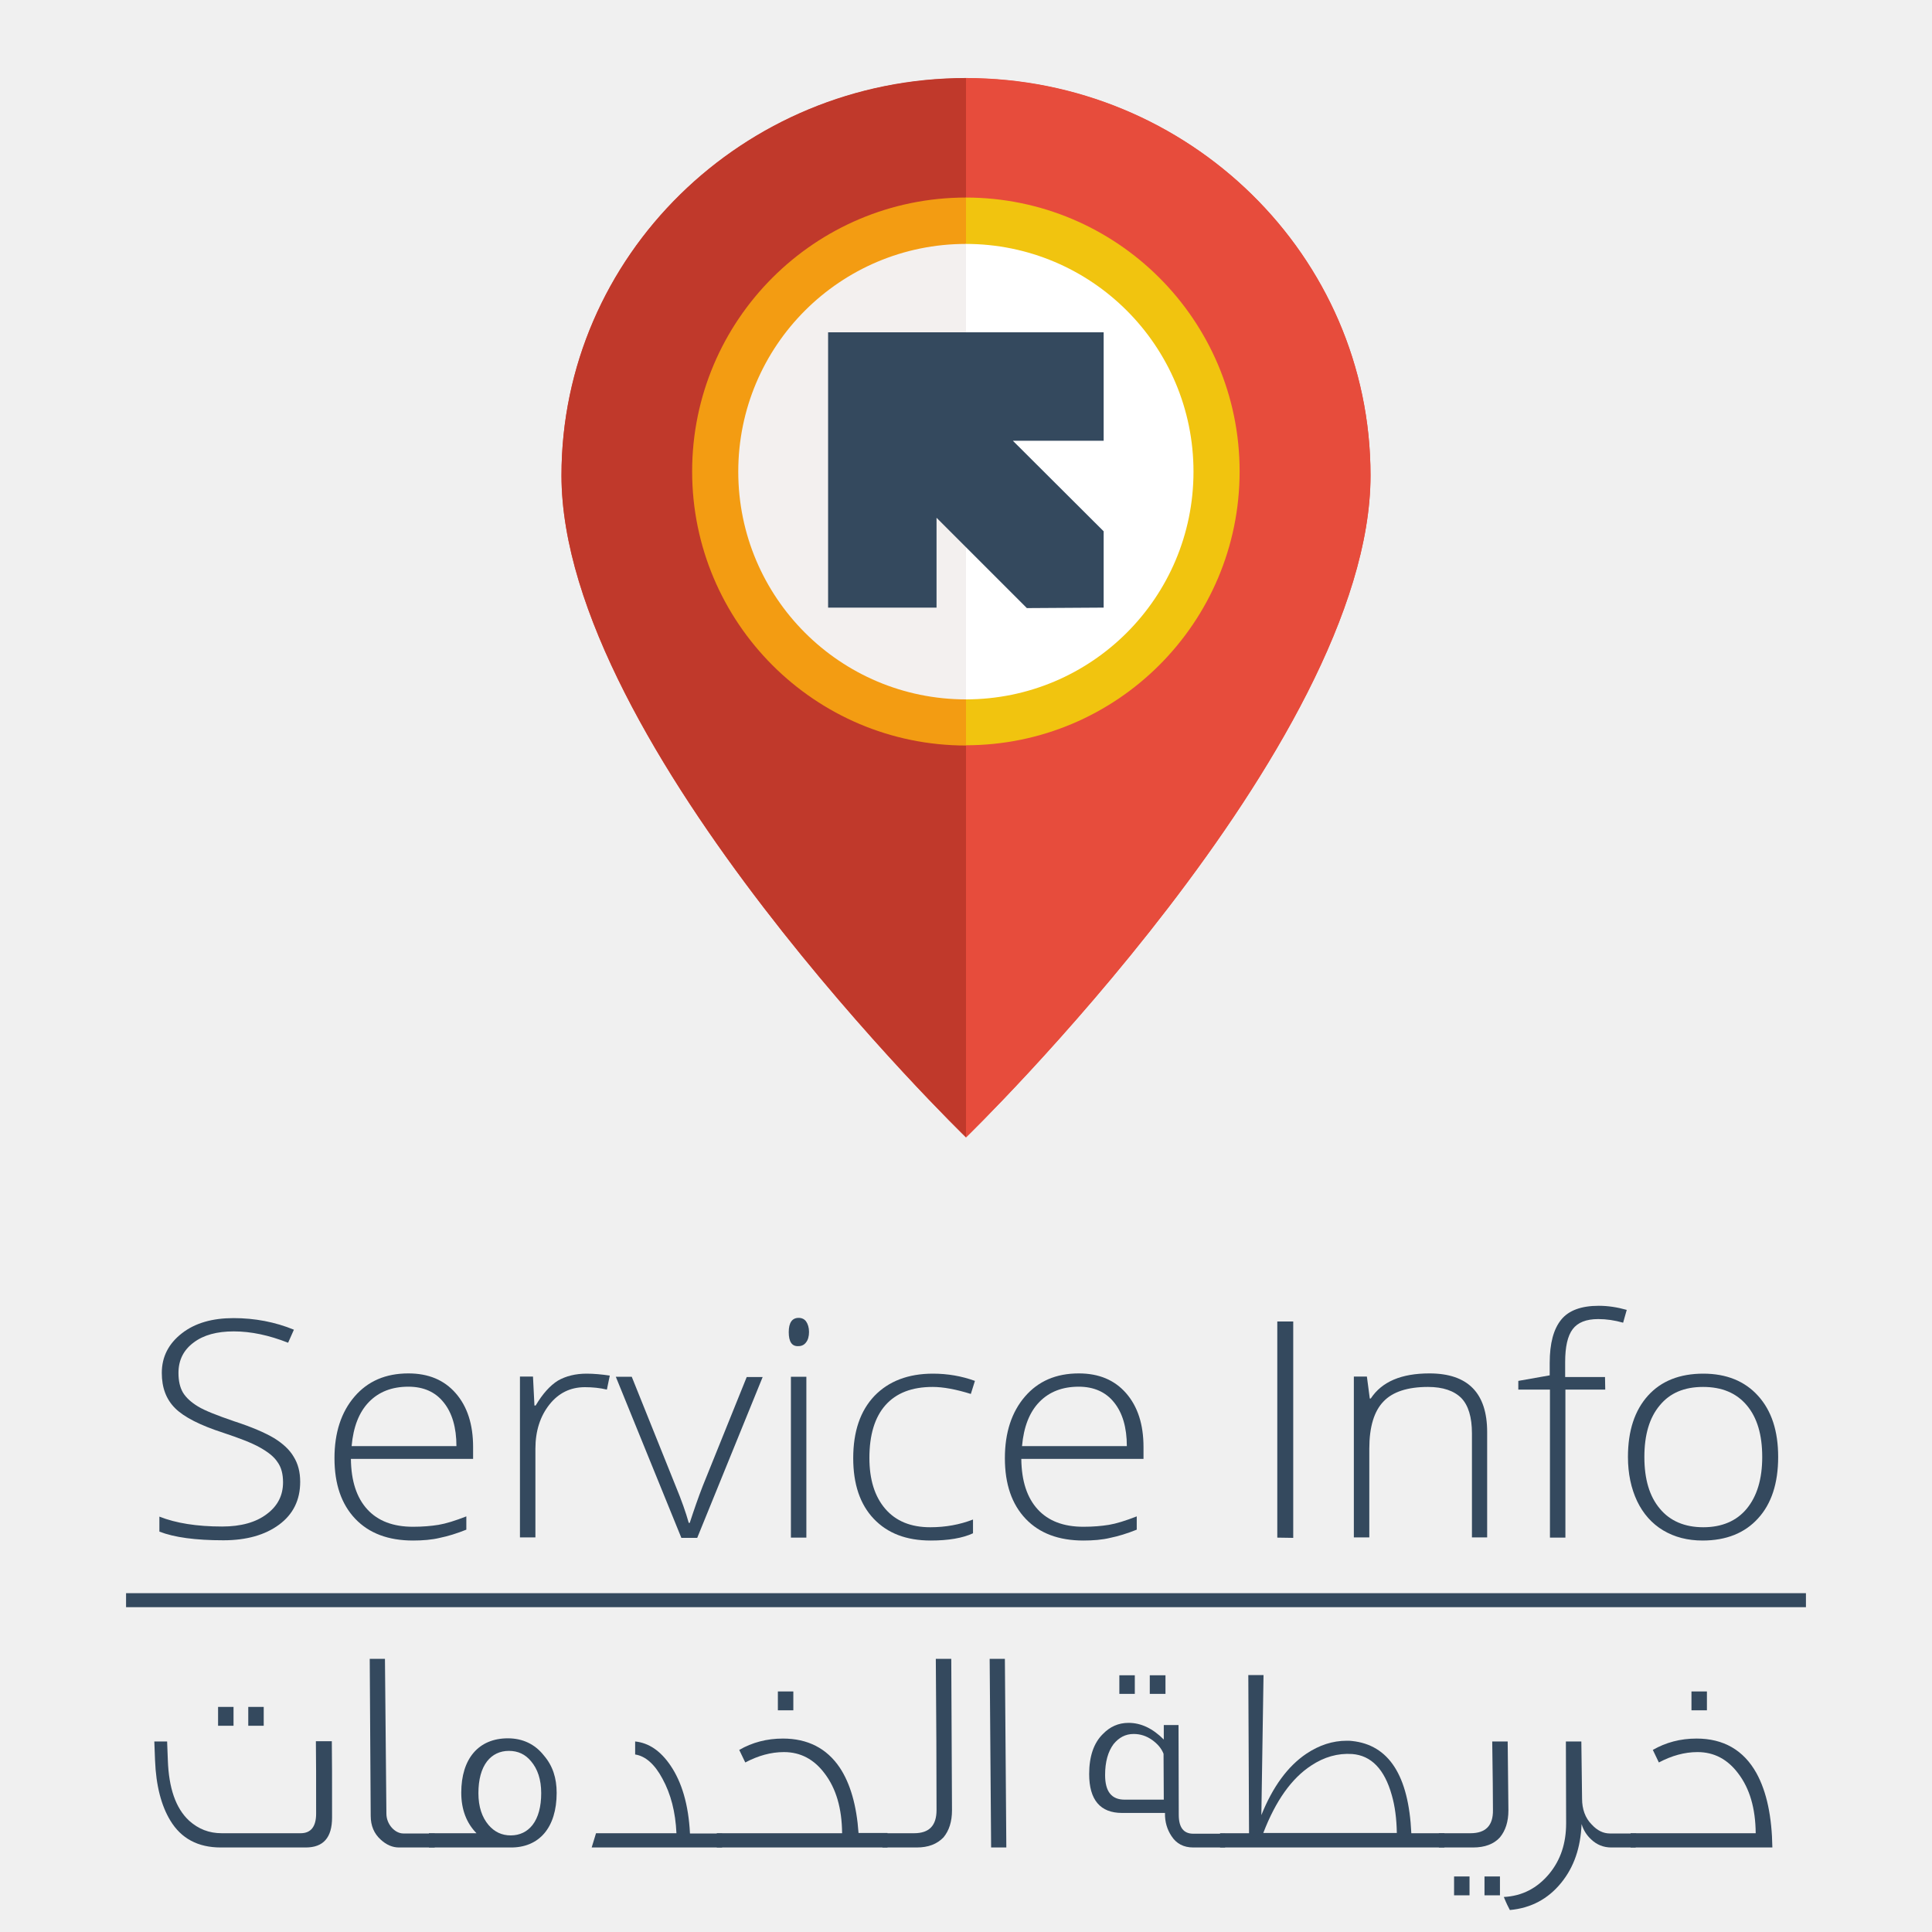
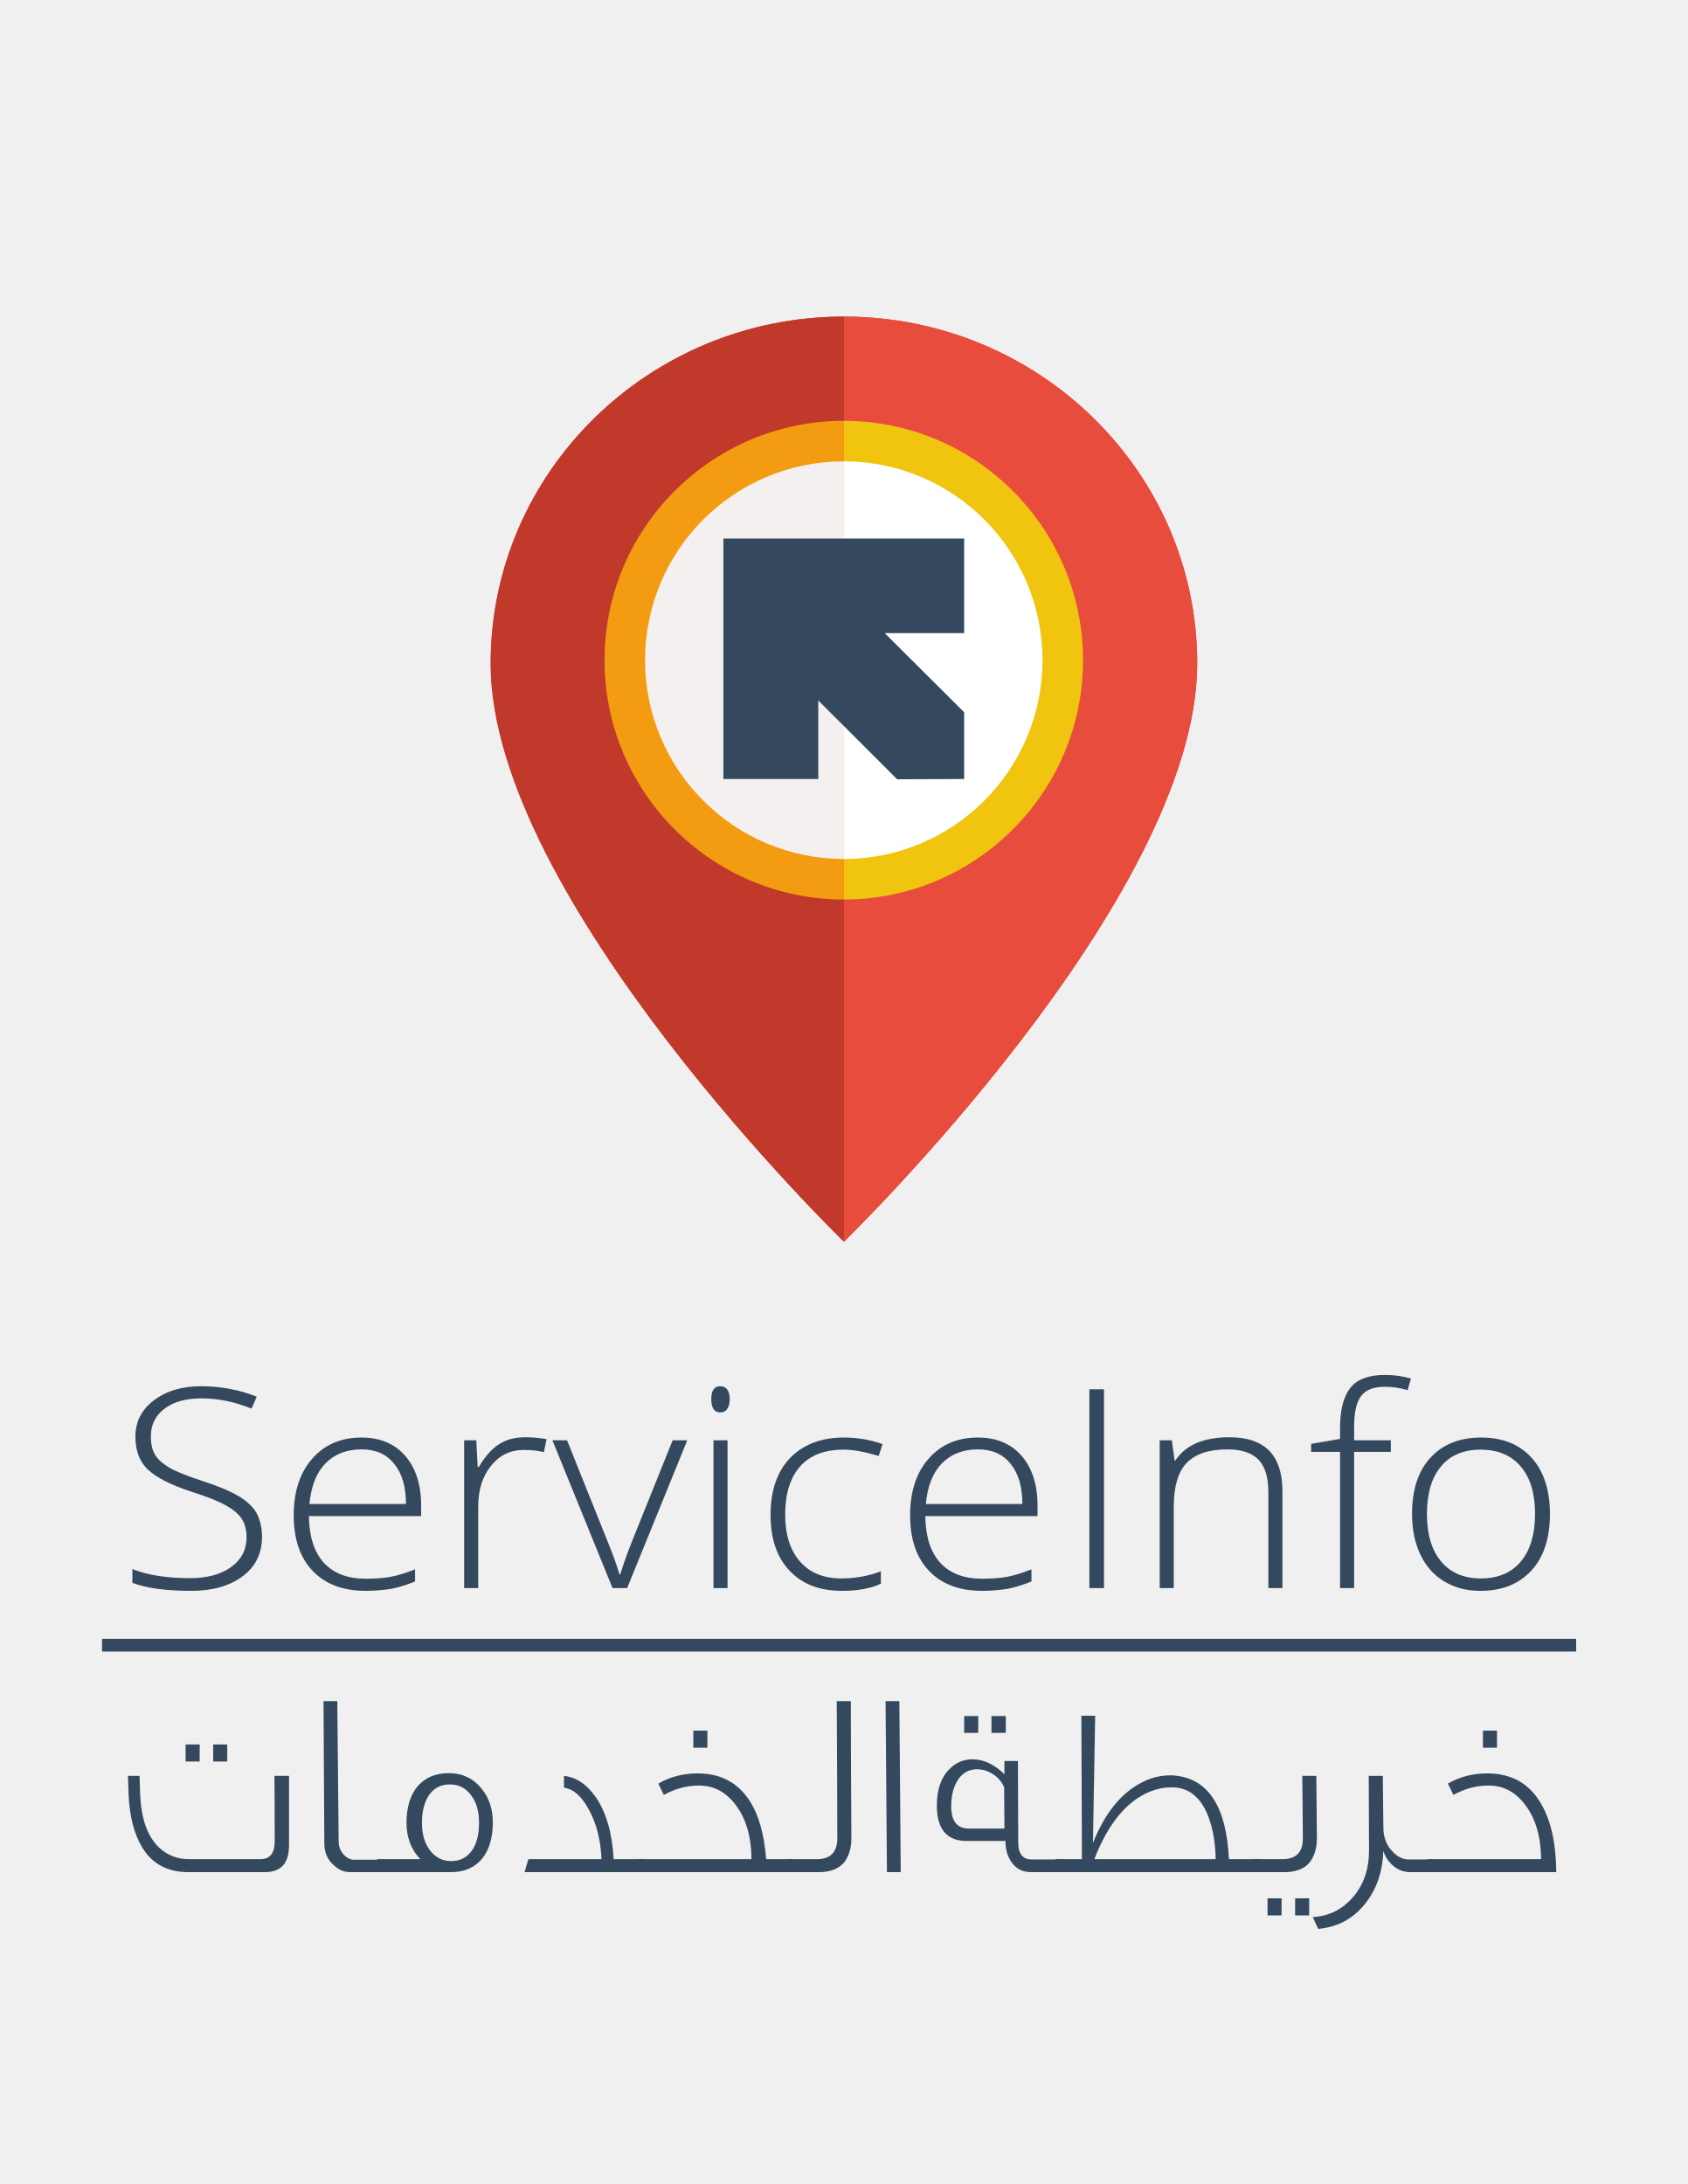
- <svg xmlns="http://www.w3.org/2000/svg" version="1.1" id="Objects" x="0px" y="0px" viewBox="0 0 800 800" style="enable-background:new 0 0 800 800;" xml:space="preserve">
-   <path style="fill:#E74C3C;" d="M400,32.4c-92.3,0-167.5,73.7-167.5,164.5c0,111.8,167.5,274.1,167.5,274.1s167.5-162.3,167.5-274.1  C567.5,106,492.3,32.4,400,32.4z M400,32.4C399.9,32.4,400,32.4,400,32.4C400,32.4,400,32.4,400,32.4z" />
+ <svg xmlns="http://www.w3.org/2000/svg" version="1.1" id="Objects" x="0px" y="0px" viewBox="0 0 612 792" enable-background="new 0 0 612 792" xml:space="preserve">
+   <path fill="#E74C3C" d="M306,114.8c-70.6,0-128.1,56.4-128.1,125.8c0,85.5,128.1,209.7,128.1,209.7s128.1-124.2,128.1-209.7  C434.1,171.1,376.6,114.8,306,114.8z M306,114.8C305.9,114.8,306,114.8,306,114.8L306,114.8z" />
+   <g>
+     <path fill="#E74C3C" d="M434.1,240.6c0-69.5-57.5-125.8-128.1-125.8c-0.1,0,0.1,0,0,0v335.5C306,450.2,434.1,326.2,434.1,240.6" />
+     <path fill="#C0392B" d="M177.9,240.6c0-69.5,57.5-125.8,128.1-125.8c0.1,0-0.1,0,0,0v335.5C306,450.2,177.9,326.2,177.9,240.6" />
+   </g>
+   <g>
+     <path fill="#F1C40F" d="M305.9,152.6c47.9,0,86.8,38.9,86.8,86.8s-38.9,86.8-86.8,86.8V152.6z" />
+     <path fill="#F39C12" d="M306,152.6c-47.9,0-86.8,38.9-86.8,86.8s38.9,86.8,86.8,86.8V152.6z" />
+   </g>
+   <g>
+     <path fill="#FFFFFF" d="M305.9,167.3c39.9,0,72.1,32.3,72.1,72.1s-32.3,72.1-72.1,72.1L305.9,167.3L305.9,167.3z" />
+     <path fill="#F3F0EF" d="M306,167.3c-39.9,0-72.1,32.3-72.1,72.1s32.3,72.1,72.1,72.1V167.3z" />
+   </g>
+   <polygon fill="#34495E" points="349.6,258.3 320.8,229.6 349.6,229.6 349.6,195.3 296.7,195.3 262.3,195.3 262.3,229.6 262.3,282.5   296.7,282.5 296.7,254 325.3,282.6 349.6,282.5 " />
  <g>
    <g>
-       <g>
-         <g>
-           <path style="fill:#34495E;" d="M137.5,752.6c0,8.3-3.6,12.4-10.9,12.4H91.4c-9.4,0-16.4-3.7-20.9-11.2      c-3.7-6.1-5.9-14.4-6.3-24.9l-0.3-7.8h5.3l0.3,7.8c0.4,11.4,3.2,19.8,8.8,25c3.9,3.5,8.3,5.2,13.5,5.2h32.7      c4.2,0,6.4-2.7,6.4-8.1c0-13.5,0-23.5-0.1-30h6.6C137.5,727,137.5,737.4,137.5,752.6z M96.7,714.6h-6.4v-7.8h6.4V714.6z       M109.2,714.6h-6.4v-7.8h6.4V714.6z" />
-           <path style="fill:#34495E;" d="M180,765h-14.8c-2.7,0-5.2-1.1-7.5-3.2c-2.8-2.5-4.2-5.8-4.2-9.9l-0.4-65h6.3L160,751      c0,4.4,3.5,8.2,7,8.2h13L180,765L180,765z" />
-           <path style="fill:#34495E;" d="M230.5,742.4c0,14.3-7.2,22.8-19.3,22.6h-33.6v-5.9h19.7c-4.2-4.3-6.3-9.9-6.3-16.8      c0-14.1,7.2-22.5,19.3-22.5c6.1,0,11.2,2.4,14.9,7.1C228.9,731.2,230.5,736.3,230.5,742.4z M224.1,742.5c0-5.7-1.5-10-4.2-13.2      c-2.4-2.9-5.4-4.3-9.2-4.3c-3.7,0-6.8,1.5-9,4.3c-2.4,3.1-3.6,7.6-3.6,13.2c0,5.7,1.5,10,4.2,13.2c2.5,2.9,5.5,4.3,9.2,4.3      c3.7,0,6.8-1.5,9-4.3C222.9,752.6,224.1,748.1,224.1,742.5z" />
-           <path style="fill:#34495E;" d="M299,765h-54l1.8-5.9h33.3c-0.4-8.8-2.3-16.2-5.8-22.6c-3.2-6-7.1-9.4-11.3-10v-5.4      c5.7,0.6,10.5,3.9,14.6,9.9c4.7,6.9,7.5,16.2,8.1,28.2H299V765z" />
-           <path style="fill:#34495E;" d="M367.5,765H350h-53.2v-5.9h51.9c-0.1-10.4-2.5-18.5-7.2-24.7c-4.4-5.9-10-8.9-16.9-8.9      c-5.4,0-10.7,1.5-16,4.3l-2.5-5.2c5.4-3.1,11.4-4.7,18.1-4.7c10.2,0,18.1,4,23.5,12c4.4,6.6,7,15.7,7.8,27.1h12L367.5,765      L367.5,765z M328.5,708.2h-6.4v-7.8h6.4V708.2z" />
-           <path style="fill:#34495E;" d="M394.2,749.6c0,4.7-1.2,8.4-3.5,11.2c-2.7,2.8-6.3,4.2-11.1,4.2h-14.2v-5.9h13.1      c6.3,0,9.3-3.2,9.3-9.6c0-16.9-0.1-37.7-0.3-62.6h6.4C394,703.6,394.1,724.4,394.2,749.6z" />
-           <path style="fill:#34495E;" d="M416.7,765h-6.3l-0.6-78.1h6.3L416.7,765z" />
-           <path style="fill:#34495E;" d="M507.3,765h-13.2c-4,0-7-1.6-9-4.7c-1.8-2.7-2.8-5.9-2.7-9.6h-17.8c-9,0-13.6-5.4-13.6-16.1      c0-7.3,1.9-12.9,5.7-16.6c2.9-3,6.4-4.6,10.6-4.6c5.2,0,10,2.3,14.6,6.9v-6h6.1l0.1,37.2c0,5.2,2,7.8,6,7.8h13.2L507.3,765      L507.3,765z M481.9,745.2l-0.1-19c-0.9-2.3-2.5-4.1-4.7-5.7c-2.4-1.7-4.9-2.5-7.7-2.5c-3.4,0-6.1,1.5-8.3,4.2      c-2.3,3.1-3.5,7.3-3.5,12.8c0,6.9,2.7,10.2,8.1,10.2H481.9z M469.9,701.4h-6.4v-7.7h6.4V701.4z M482.6,701.4h-6.5v-7.7h6.5      V701.4z" />
-           <path style="fill:#34495E;" d="M598.1,765h-92.9v-5.9h12l-0.3-65.5h6.3l-0.9,58c4.7-11.7,10.9-20.2,18.6-25.4      c5.4-3.6,10.9-5.4,16.8-5.4c0.7,0,1.5,0,2.1,0.1c15.3,1.6,23.5,14.3,24.6,38.2h13.7L598.1,765L598.1,765z M578.4,759.1      c-0.1-6.1-0.8-11.3-2.1-15.8c-3-10.7-8.5-16.4-16.4-17c-5.9-0.4-11.6,1.2-17,4.8c-8.1,5.3-14.7,14.6-19.8,27.9H578.4z" />
-           <path style="fill:#34495E;" d="M624.6,749.6c0,4.7-1.2,8.4-3.5,11.2c-2.5,2.8-6.3,4.2-11.1,4.2h-14.2v-5.9h13.1      c6.3,0,9.4-3.2,9.3-9.6c0-5.4-0.1-14.9-0.3-28.4h6.4L624.6,749.6z M608.5,784.8h-6.4V777h6.4V784.8z M621.1,784.8h-6.4V777h6.4      V784.8z" />
-           <path style="fill:#34495E;" d="M677.3,765h-10.1c-3.2,0-6-1.1-8.4-3.4c-1.8-1.7-3.1-3.7-3.9-6.3c-0.4,9.7-3.1,17.8-8.5,24.4      c-5.4,6.6-12.4,10.4-21.2,11.2c-0.6-1.1-1.5-2.9-2.5-5.4c7.6-0.4,13.8-3.6,18.8-9.6c4.7-5.7,7-12.6,7-20.9l-0.1-33.9h6.4      l0.3,23.7c0,4.3,1.3,8,4,10.7c2.3,2.5,4.8,3.7,7.5,3.7h10.9L677.3,765L677.3,765z" />
-           <path style="fill:#34495E;" d="M733.9,765h-58.7v-5.9H727c-0.1-10.4-2.5-18.5-7.2-24.7c-4.4-5.9-10-8.9-16.9-8.9      c-5.4,0-10.7,1.5-16,4.3l-2.5-5.2c5.4-3.1,11.4-4.7,18.1-4.7c11.2,0,19.5,4.8,24.8,14.3C731.6,742,733.7,752.3,733.9,765z       M706.8,708.2h-6.4v-7.8h6.4V708.2z" />
-         </g>
-       </g>
-       <g>
-         <path style="fill:#34495E;" d="M124.3,613.6c0,7.5-2.9,13.4-8.7,17.7c-5.8,4.3-13.5,6.5-23.1,6.5c-11.5,0-20.4-1.2-26.5-3.6V628     c6.8,2.7,15.5,4.1,26,4.1c7.7,0,13.9-1.7,18.4-5.1c4.6-3.4,6.8-7.8,6.8-13.2c0-3.4-0.7-6.2-2.3-8.4c-1.5-2.3-4-4.2-7.4-6.1     s-8.4-3.8-15-6c-9.6-3.1-16.3-6.5-20-10.2c-3.7-3.7-5.5-8.5-5.5-14.6c0-6.7,2.8-12.1,8.3-16.4s12.7-6.3,21.4-6.3     c8.8,0,17.2,1.6,25,4.8l-2.4,5.4c-7.9-3.1-15.3-4.7-22.5-4.7c-7,0-12.5,1.5-16.6,4.6c-4.2,3.1-6.3,7.3-6.3,12.6     c0,3.3,0.6,6,1.9,8.2c1.3,2.1,3.4,4,6.2,5.7s7.9,3.7,14.9,6.1c7.4,2.4,12.9,4.8,16.6,7c3.7,2.3,6.4,4.8,8.1,7.7     C123.4,606.1,124.3,609.5,124.3,613.6z" />
-         <path style="fill:#34495E;" d="M171,637.9c-10.2,0-18.2-3-23.9-9c-5.7-6-8.6-14.3-8.6-25.1c0-10.6,2.8-19.1,8.3-25.5     c5.5-6.4,12.9-9.6,22.3-9.6c8.3,0,14.8,2.7,19.6,8.2c4.8,5.5,7.2,12.9,7.2,22.3v4.9h-50.6c0.1,9.2,2.4,16.1,6.8,20.9     c4.4,4.8,10.7,7.2,18.9,7.2c4,0,7.5-0.3,10.6-0.8c3-0.5,6.9-1.7,11.5-3.5v5.5c-4,1.6-7.6,2.7-11,3.4     C178.8,637.6,175,637.9,171,637.9z M169.1,574.2c-6.8,0-12.2,2.1-16.3,6.3c-4.1,4.2-6.5,10.3-7.2,18.3h43.4     c0-7.7-1.8-13.8-5.3-18.1C180.3,576.4,175.4,574.2,169.1,574.2z" />
-         <path style="fill:#34495E;" d="M242.9,568.8c3,0,6.2,0.3,9.6,0.8l-1.2,5.8c-2.9-0.7-6-1-9.1-1c-6,0-10.9,2.4-14.7,7.2     c-3.8,4.8-5.8,10.9-5.8,18.3v36.7h-6.4v-66.6h5.4l0.6,12h0.5c2.9-4.9,6-8.3,9.2-10.3C234.3,569.8,238.3,568.8,242.9,568.8z" />
-         <path style="fill:#34495E;" d="M282.1,636.7L255,570.1h6.6l18.2,45.3c2.4,5.8,4.2,10.9,5.4,15.2h0.4c1.8-5.5,3.6-10.7,5.4-15.3     l18.2-45.1h6.6l-27.1,66.6H282.1z" />
-         <path style="fill:#34495E;" d="M326.6,551.6c0-3.9,1.4-5.9,4.1-5.9c1.3,0,2.4,0.5,3.1,1.5c0.7,1,1.2,2.5,1.2,4.3     c0,1.8-0.4,3.3-1.2,4.3c-0.7,1-1.8,1.6-3.1,1.6C327.9,557.6,326.6,555.6,326.6,551.6z M333.9,636.7h-6.4v-66.6h6.4V636.7z" />
-         <path style="fill:#34495E;" d="M385.4,637.9c-10.1,0-17.9-3-23.6-9c-5.7-6-8.5-14.4-8.5-25.1c0-11,2.9-19.6,8.8-25.8     c5.9-6.1,14-9.2,24.2-9.2c6.1,0,11.9,1,17.4,3l-1.7,5.4c-6.1-1.9-11.4-2.9-15.8-2.9c-8.6,0-15.1,2.5-19.6,7.6     c-4.4,5-6.6,12.3-6.6,21.8c0,9,2.2,16,6.6,21.1c4.4,5.1,10.6,7.6,18.6,7.6c6.4,0,12.3-1.1,17.7-3.2v5.7     C398.6,636.9,392.7,637.9,385.4,637.9z" />
-         <path style="fill:#34495E;" d="M448.6,637.9c-10.2,0-18.2-3-23.9-9c-5.7-6-8.6-14.3-8.6-25.1c0-10.6,2.8-19.1,8.3-25.5     c5.5-6.4,12.9-9.6,22.3-9.6c8.3,0,14.8,2.7,19.6,8.2c4.8,5.5,7.2,12.9,7.2,22.3v4.9h-50.6c0.1,9.2,2.4,16.1,6.8,20.9     c4.4,4.8,10.7,7.2,18.9,7.2c4,0,7.5-0.3,10.6-0.8c3-0.5,6.9-1.7,11.5-3.5v5.5c-4,1.6-7.6,2.7-11,3.4     C456.4,637.6,452.6,637.9,448.6,637.9z M446.7,574.2c-6.8,0-12.2,2.1-16.3,6.3c-4.1,4.2-6.5,10.3-7.2,18.3h43.4     c0-7.7-1.8-13.8-5.3-18.1C457.9,576.4,452.9,574.2,446.7,574.2z" />
-         <path style="fill:#34495E;" d="M528.9,636.7v-89.5h6.6v89.6L528.9,636.7L528.9,636.7z" />
-         <path style="fill:#34495E;" d="M609.5,636.7v-43.2c0-6.7-1.5-11.6-4.4-14.6c-3-3-7.6-4.6-13.8-4.6c-8.4,0-14.6,2-18.4,6     c-3.9,4-5.9,10.5-5.9,19.6v36.7h-6.4v-66.6h5.4l1.2,9.1h0.4c4.6-7,12.7-10.4,24.3-10.4c15.9,0,23.9,8.1,23.9,24.3v43.6H609.5z" />
-         <path style="fill:#34495E;" d="M664.7,575.4h-16.5v61.3h-6.4v-61.3h-13.1v-3.6l13-2.3v-5.1c0-8.2,1.6-14.1,4.8-18     c3.1-3.8,8.3-5.7,15.5-5.7c3.9,0,7.7,0.6,11.6,1.7l-1.5,5.3c-3.5-1-6.9-1.5-10.3-1.5c-5,0-8.5,1.4-10.6,4.2s-3.1,7.3-3.1,13.6     v6.2h16.5L664.7,575.4L664.7,575.4z" />
-         <path style="fill:#34495E;" d="M736.3,603.3c0,10.9-2.8,19.4-8.3,25.4c-5.5,6.1-13.2,9.2-23,9.2c-6.2,0-11.6-1.4-16.3-4.2     c-4.7-2.8-8.3-6.9-10.8-12.1c-2.5-5.3-3.8-11.4-3.8-18.3c0-10.9,2.8-19.3,8.3-25.4c5.5-6.1,13.2-9.1,22.9-9.1     c9.6,0,17.2,3.1,22.7,9.2C733.6,584.2,736.3,592.6,736.3,603.3z M680.9,603.3c0,9.2,2.1,16.3,6.4,21.4c4.2,5.1,10.3,7.7,18,7.7     s13.8-2.6,18-7.7c4.2-5.1,6.4-12.2,6.4-21.4c0-9.2-2.1-16.3-6.4-21.4c-4.3-5.1-10.3-7.6-18.1-7.6s-13.7,2.5-17.9,7.6     C683,587,680.9,594.1,680.9,603.3z" />
-       </g>
-       <g>
-         <rect x="52.2" y="659.7" style="fill:#34495E;" width="695.6" height="5.8" />
-       </g>
+       <path fill="#34495E" d="M104.8,669.1c0,6.6-2.9,9.8-8.7,9.8H68.2c-7.5,0-13-3-16.6-8.9c-3-4.9-4.7-11.5-5-19.8l-0.2-6.2h4.2    l0.2,6.2c0.3,9.1,2.6,15.8,7,19.9c3.1,2.8,6.6,4.1,10.7,4.1h26c3.3,0,5.1-2.1,5.1-6.4c0-10.7,0-18.6-0.1-23.8h5.3    C104.8,648.7,104.8,657,104.8,669.1z M72.4,638.8h-5.1v-6.2h5.1V638.8z M82.4,638.8h-5.1v-6.2h5.1V638.8z" />
+       <path fill="#34495E" d="M138.6,678.9h-11.8c-2.1,0-4.1-0.9-5.9-2.6c-2.2-2-3.3-4.6-3.3-7.8l-0.3-51.6h5l0.5,51    c0,3.5,2.8,6.5,5.5,6.5h10.3V678.9z" />
+       <path fill="#34495E" d="M178.7,660.9c0,11.4-5.7,18.1-15.3,18h-26.7v-4.7h15.7c-3.3-3.4-5-7.8-5-13.3c0-11.2,5.7-17.9,15.3-17.9    c4.9,0,8.9,1.9,11.9,5.6C177.4,652,178.7,656.2,178.7,660.9z M173.7,661c0-4.5-1.1-7.9-3.3-10.5c-1.9-2.3-4.3-3.4-7.3-3.4    c-3,0-5.4,1.1-7.2,3.4c-1.9,2.5-2.9,6-2.9,10.5c0,4.5,1.1,7.9,3.3,10.5c2,2.3,4.4,3.4,7.3,3.4c3,0,5.4-1.1,7.2-3.4    C172.7,669.1,173.7,665.5,173.7,661z" />
+       <path fill="#34495E" d="M233.1,678.9h-42.9l1.4-4.7h26.5c-0.3-7-1.8-12.9-4.6-18c-2.6-4.8-5.6-7.5-9-7.9V644    c4.5,0.5,8.3,3.1,11.6,7.8c3.7,5.5,5.9,12.9,6.4,22.4h10.6V678.9z" />
+       <path fill="#34495E" d="M287.5,678.9h-13.9h-42.3v-4.7h41.2c-0.1-8.2-2-14.7-5.7-19.6c-3.5-4.7-7.9-7.1-13.4-7.1    c-4.3,0-8.5,1.1-12.7,3.4l-2-4.1c4.3-2.5,9.1-3.7,14.3-3.7c8.1,0,14.3,3.2,18.6,9.6c3.5,5.3,5.5,12.4,6.2,21.5h9.6V678.9z     M256.5,633.8h-5.1v-6.2h5.1V633.8z" />
+       <path fill="#34495E" d="M308.7,666.7c0,3.7-1,6.7-2.8,8.9c-2.1,2.2-5,3.3-8.8,3.3h-11.3v-4.7h10.4c5,0,7.4-2.6,7.4-7.6    c0-13.4-0.1-29.9-0.2-49.7h5.1C308.5,630.1,308.6,646.7,308.7,666.7z" />
+       <path fill="#34495E" d="M326.6,678.9h-5l-0.5-62h5L326.6,678.9z" />
+       <path fill="#34495E" d="M384.4,678.9h-10.5c-3.2,0-5.5-1.2-7.2-3.7c-1.4-2.1-2.2-4.7-2.1-7.6h-14.1c-7.2,0-10.8-4.3-10.8-12.8    c0-5.8,1.5-10.2,4.5-13.2c2.3-2.4,5.1-3.6,8.4-3.6c4.1,0,7.9,1.8,11.6,5.4v-4.8h4.9l0.1,29.5c0,4.1,1.6,6.2,4.8,6.2h10.5V678.9z     M364.2,663.2l-0.1-15.1c-0.8-1.8-2-3.3-3.7-4.5c-1.9-1.3-3.9-2-6.1-2c-2.7,0-4.9,1.1-6.6,3.3c-1.8,2.5-2.8,5.8-2.8,10.1    c0,5.4,2.1,8.1,6.4,8.1H364.2z M354.7,628.4h-5.1v-6.1h5.1V628.4z M364.7,628.4h-5.2v-6.1h5.2V628.4z" />
+       <path fill="#34495E" d="M456.5,678.9h-73.8v-4.7h9.6l-0.2-52h5l-0.8,46.1c3.7-9.3,8.7-16.1,14.8-20.2c4.3-2.9,8.7-4.3,13.3-4.3    c0.6,0,1.1,0,1.7,0.1c12.1,1.2,18.6,11.4,19.5,30.3h10.9V678.9z M440.8,674.2c-0.1-4.9-0.7-9-1.7-12.5c-2.4-8.5-6.8-13-13-13.5    c-4.7-0.3-9.2,1-13.5,3.8c-6.4,4.2-11.7,11.6-15.8,22.2H440.8z" />
+       <path fill="#34495E" d="M477.5,666.7c0,3.7-1,6.7-2.8,8.9c-2,2.2-5,3.3-8.8,3.3h-11.3v-4.7h10.4c5,0,7.5-2.6,7.4-7.6    c0-4.3-0.1-11.9-0.2-22.6h5.1L477.5,666.7z M464.7,694.6h-5.1v-6.2h5.1V694.6z M474.7,694.6h-5.1v-6.2h5.1V694.6z" />
+       <path fill="#34495E" d="M519.4,678.9h-8c-2.6,0-4.8-0.9-6.7-2.7c-1.4-1.3-2.5-3-3.1-5c-0.3,7.7-2.5,14.1-6.8,19.4    c-4.3,5.3-9.8,8.2-16.8,8.9c-0.5-0.9-1.1-2.3-2-4.3c6-0.3,11-2.9,14.9-7.6c3.7-4.5,5.5-10,5.5-16.6l-0.1-27h5.1l0.2,18.8    c0,3.4,1.1,6.3,3.2,8.5c1.8,2,3.8,3,5.9,3h8.7V678.9z" />
+       <path fill="#34495E" d="M564.3,678.9h-46.7v-4.7h41.2c-0.1-8.2-2-14.7-5.7-19.6c-3.5-4.7-7.9-7.1-13.4-7.1    c-4.3,0-8.5,1.1-12.7,3.4l-2-4.1c4.3-2.5,9.1-3.7,14.3-3.7c8.9,0,15.5,3.8,19.7,11.4C562.5,660.6,564.2,668.8,564.3,678.9z     M542.8,633.8h-5.1v-6.2h5.1V633.8z" />
    </g>
  </g>
  <g>
-     <path style="fill:#E74C3C;" d="M567.5,196.8c0-90.8-75.2-164.5-167.5-164.5c-0.1,0,0.1,0,0,0v438.6   C400,470.9,567.5,308.7,567.5,196.8" />
-     <path style="fill:#C0392B;" d="M232.5,196.8c0-90.8,75.2-164.5,167.5-164.5c0.1,0-0.1,0,0,0v438.6   C400,470.9,232.5,308.7,232.5,196.8" />
+     <g>
+       <path fill="#34495E" d="M95,557.3c0,6-2.3,10.8-7,14.3c-4.7,3.5-10.9,5.3-18.6,5.3c-9.3,0-16.4-1-21.4-2.9v-5    c5.5,2.2,12.5,3.3,21,3.3c6.2,0,11.2-1.4,14.9-4.1c3.7-2.7,5.5-6.3,5.5-10.7c0-2.7-0.6-5-1.8-6.8c-1.2-1.8-3.2-3.4-5.9-4.9    c-2.7-1.5-6.8-3.1-12.1-4.8c-7.8-2.5-13.1-5.3-16.1-8.2c-3-2.9-4.4-6.9-4.4-11.8c0-5.4,2.2-9.8,6.7-13.2    c4.5-3.4,10.2-5.1,17.2-5.1c7.1,0,13.9,1.3,20.1,3.8l-1.9,4.3c-6.3-2.5-12.3-3.7-18.1-3.7c-5.6,0-10.1,1.2-13.4,3.7    c-3.3,2.5-5,5.8-5,10.1c0,2.7,0.5,4.9,1.5,6.6c1,1.7,2.7,3.2,5,4.6c2.3,1.4,6.3,3,12,4.9c5.9,1.9,10.4,3.8,13.4,5.6    c3,1.8,5.2,3.9,6.5,6.2C94.3,551.2,95,554,95,557.3z" />
+       <path fill="#34495E" d="M132.6,576.9c-8.2,0-14.6-2.4-19.2-7.2c-4.6-4.8-6.9-11.5-6.9-20.2c0-8.5,2.2-15.4,6.7-20.5    c4.4-5.1,10.4-7.7,17.9-7.7c6.7,0,11.9,2.2,15.8,6.6c3.8,4.4,5.8,10.4,5.8,18v3.9h-40.7c0.1,7.4,1.9,13,5.4,16.9    c3.6,3.9,8.6,5.8,15.3,5.8c3.2,0,6.1-0.2,8.5-0.6c2.4-0.4,5.5-1.3,9.3-2.8v4.4c-3.2,1.3-6.1,2.2-8.8,2.7    C138.9,576.6,135.9,576.9,132.6,576.9z M131.1,525.6c-5.4,0-9.8,1.7-13.1,5.1c-3.3,3.4-5.2,8.3-5.8,14.7h35    c0-6.2-1.4-11.1-4.3-14.6C140.1,527.3,136.2,525.6,131.1,525.6z" />
+       <path fill="#34495E" d="M190.5,521.2c2.4,0,5,0.2,7.7,0.7l-1,4.7c-2.4-0.6-4.8-0.8-7.3-0.8c-4.8,0-8.8,1.9-11.9,5.8    c-3.1,3.9-4.6,8.8-4.6,14.7v29.6h-5.1v-53.6h4.4l0.5,9.7h0.4c2.3-3.9,4.8-6.7,7.4-8.3C183.6,522,186.8,521.2,190.5,521.2z" />
+       <path fill="#34495E" d="M222.1,575.9l-21.8-53.6h5.3l14.6,36.4c1.9,4.7,3.4,8.7,4.4,12.2h0.3c1.4-4.5,2.9-8.6,4.4-12.3l14.6-36.3    h5.3l-21.8,53.6H222.1z" />
+       <path fill="#34495E" d="M257.9,507.4c0-3.2,1.1-4.7,3.3-4.7c1.1,0,1.9,0.4,2.5,1.2c0.6,0.8,0.9,2,0.9,3.5c0,1.5-0.3,2.6-0.9,3.5    c-0.6,0.9-1.4,1.3-2.5,1.3C259,512.2,257.9,510.6,257.9,507.4z M263.8,575.9h-5.1v-53.6h5.1V575.9z" />
+       <path fill="#34495E" d="M305.3,576.9c-8.1,0-14.4-2.4-19-7.3c-4.6-4.8-6.9-11.6-6.9-20.2c0-8.9,2.4-15.8,7.1-20.7    c4.8-4.9,11.3-7.4,19.5-7.4c4.9,0,9.6,0.8,14,2.4l-1.4,4.3c-4.9-1.5-9.1-2.3-12.7-2.3c-6.9,0-12.2,2-15.8,6.1    c-3.6,4.1-5.4,9.9-5.4,17.5c0,7.2,1.8,12.9,5.4,17c3.6,4.1,8.6,6.1,15,6.1c5.1,0,9.9-0.9,14.3-2.6v4.5    C315.9,576,311.1,576.9,305.3,576.9z" />
+       <path fill="#34495E" d="M356.1,576.9c-8.2,0-14.6-2.4-19.2-7.2c-4.6-4.8-6.9-11.5-6.9-20.2c0-8.5,2.2-15.4,6.7-20.5    c4.4-5.1,10.4-7.7,17.9-7.7c6.7,0,11.9,2.2,15.8,6.6c3.8,4.4,5.8,10.4,5.8,18v3.9h-40.7c0.1,7.4,1.9,13,5.4,16.9    c3.6,3.9,8.6,5.8,15.3,5.8c3.2,0,6.1-0.2,8.5-0.6c2.4-0.4,5.5-1.3,9.3-2.8v4.4c-3.2,1.3-6.1,2.2-8.8,2.7    C362.4,576.6,359.4,576.9,356.1,576.9z M354.6,525.6c-5.4,0-9.8,1.7-13.1,5.1c-3.3,3.4-5.2,8.3-5.8,14.7h35    c0-6.2-1.4-11.1-4.3-14.6C363.6,527.3,359.7,525.6,354.6,525.6z" />
+       <path fill="#34495E" d="M395,575.9v-72.1h5.3v72.1H395z" />
+       <path fill="#34495E" d="M459.9,575.9v-34.8c0-5.4-1.2-9.3-3.6-11.8c-2.4-2.4-6.1-3.7-11.1-3.7c-6.8,0-11.7,1.6-14.9,4.9    c-3.1,3.2-4.7,8.5-4.7,15.8v29.6h-5.1v-53.6h4.4l1,7.3h0.3c3.7-5.6,10.2-8.4,19.6-8.4c12.8,0,19.2,6.5,19.2,19.6v35.1H459.9z" />
+       <path fill="#34495E" d="M504.4,526.5H491v49.4h-5.1v-49.4h-10.5v-2.9l10.5-1.8v-4.1c0-6.6,1.3-11.4,3.8-14.5    c2.5-3.1,6.7-4.6,12.5-4.6c3.1,0,6.2,0.4,9.4,1.3l-1.2,4.2c-2.8-0.8-5.5-1.2-8.3-1.2c-4,0-6.9,1.1-8.6,3.4    c-1.7,2.3-2.5,5.9-2.5,11v5h13.3V526.5z" />
+       <path fill="#34495E" d="M562,549c0,8.7-2.2,15.6-6.7,20.5c-4.5,4.9-10.6,7.4-18.5,7.4c-5,0-9.3-1.1-13.1-3.4    c-3.8-2.3-6.7-5.5-8.7-9.8c-2-4.2-3-9.1-3-14.7c0-8.7,2.2-15.6,6.7-20.4c4.5-4.9,10.6-7.3,18.4-7.3c7.8,0,13.9,2.5,18.3,7.4    C559.8,533.6,562,540.4,562,549z M517.4,549c0,7.4,1.7,13.1,5.1,17.2c3.4,4.1,8.2,6.2,14.5,6.2c6.2,0,11.1-2.1,14.5-6.2    c3.4-4.1,5.1-9.9,5.1-17.2c0-7.4-1.7-13.1-5.2-17.2c-3.5-4.1-8.3-6.1-14.5-6.1c-6.2,0-11.1,2-14.4,6.1    C519.1,535.8,517.4,541.6,517.4,549z" />
+     </g>
  </g>
  <g>
-     <path style="fill:#F1C40F;" d="M399.9,81.8c62.6,0,113.4,50.8,113.4,113.4s-50.8,113.4-113.4,113.4V81.8z" />
-     <path style="fill:#F39C12;" d="M400,81.8c-62.6,0-113.4,50.8-113.4,113.4S337.4,308.7,400,308.7V81.8z" />
+     <g>
+       <rect x="37" y="594.3" fill="#34495E" width="534.5" height="4.6" />
+     </g>
  </g>
-   <g>
-     <path style="fill:#FFFFFF;" d="M399.9,101c52.1,0,94.3,42.2,94.3,94.3s-42.2,94.3-94.3,94.3V101z" />
-     <path style="fill:#F3F0EF;" d="M400,101c-52.1,0-94.3,42.2-94.3,94.3s42.2,94.3,94.3,94.3V101z" />
-   </g>
-   <polygon style="fill:#34495E;" points="457,220 419.4,182.5 457,182.5 457,137.6 387.8,137.6 342.9,137.6 342.9,182.5 342.9,251.6   387.8,251.6 387.8,214.4 425.2,251.8 457,251.6 " />
</svg>
